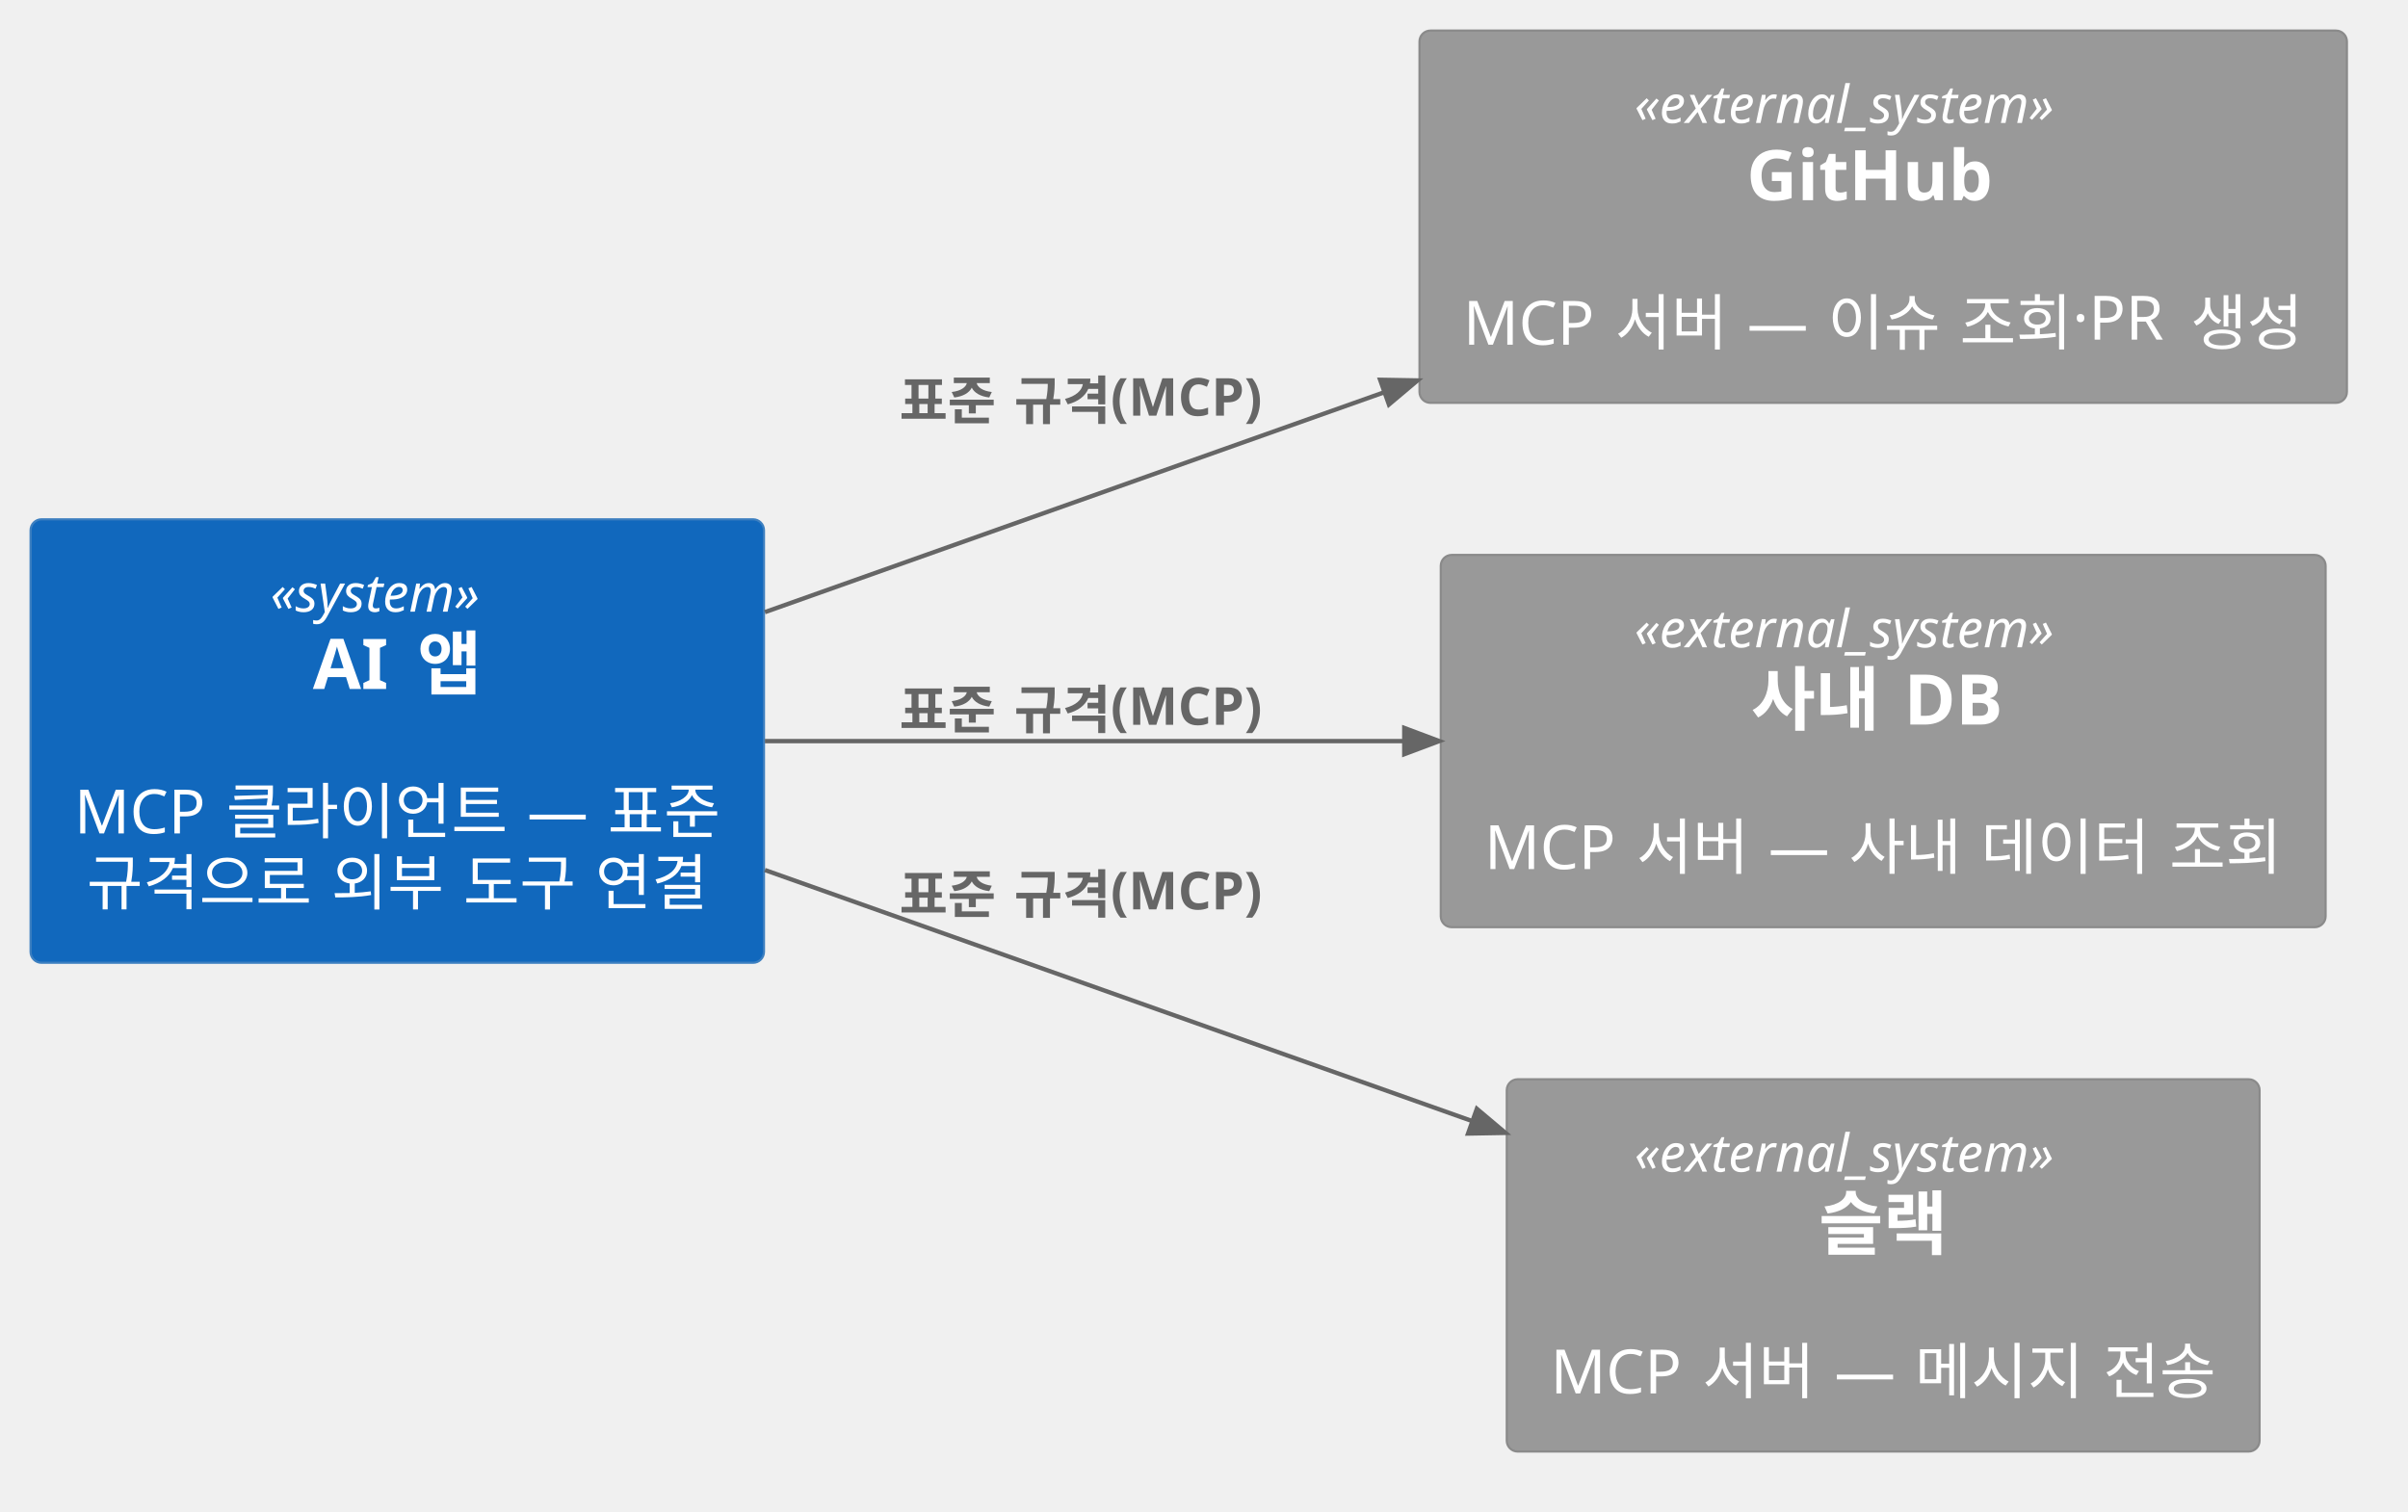
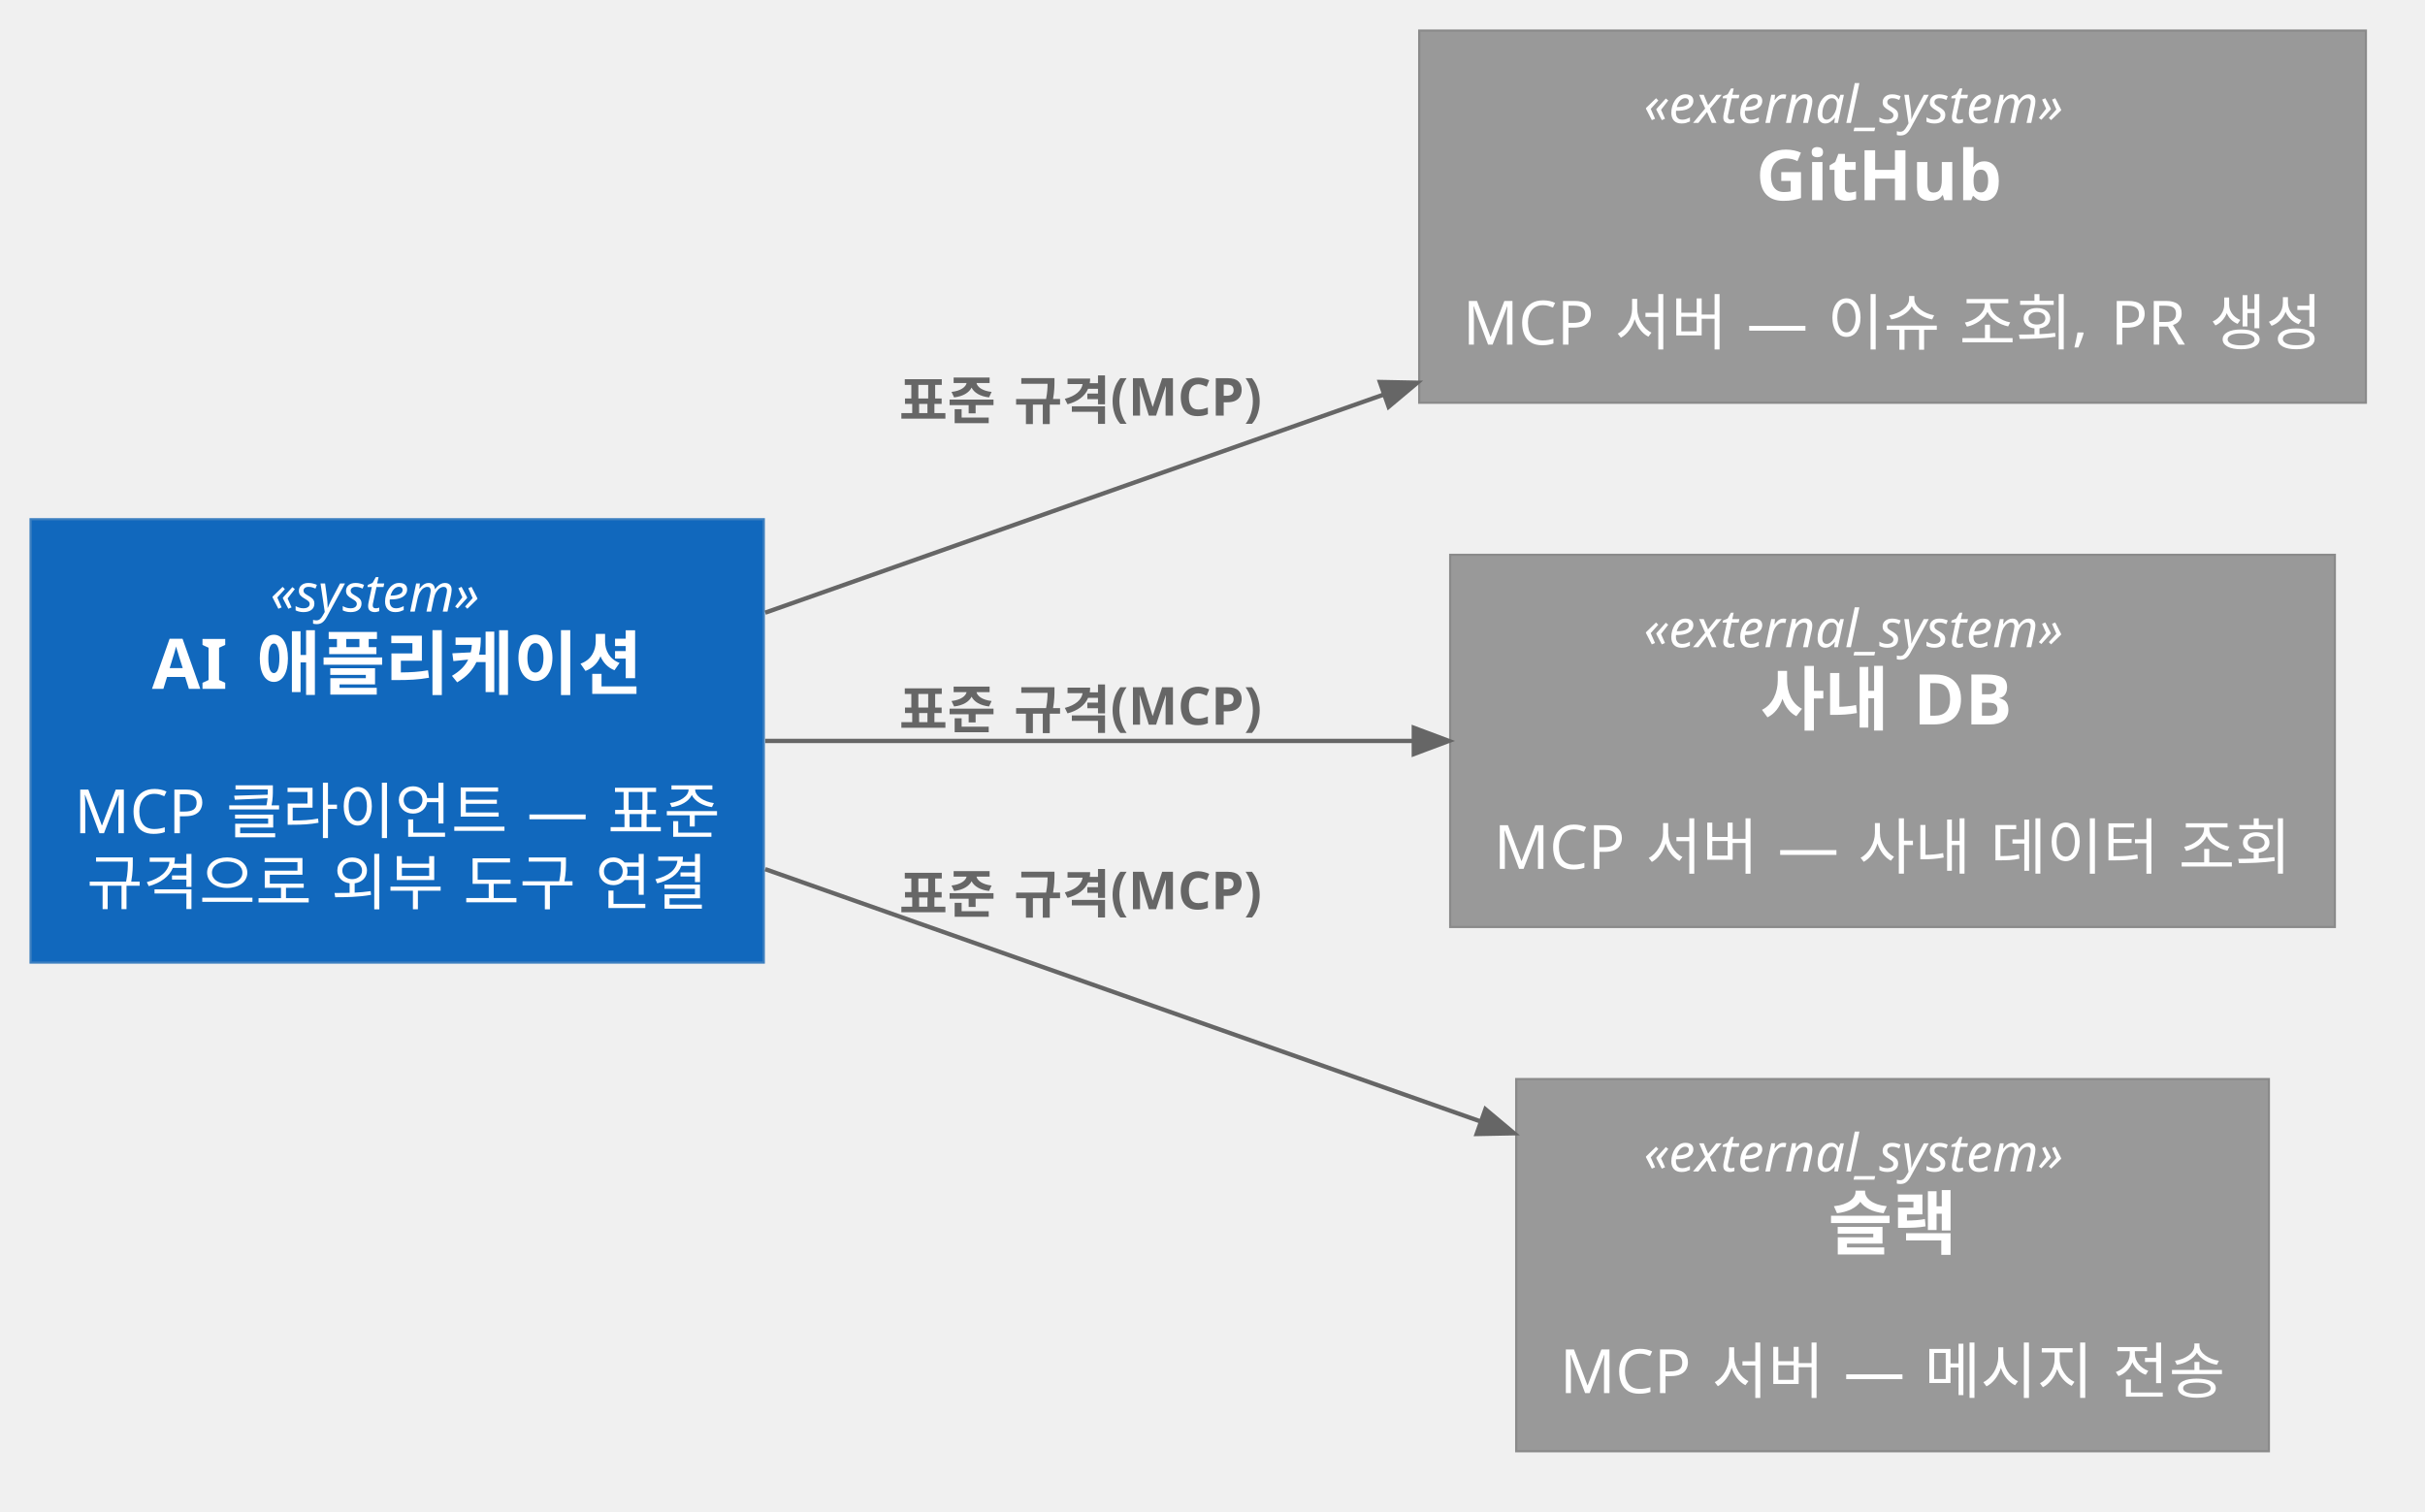
- <svg xmlns="http://www.w3.org/2000/svg" contentStyleType="text/css" data-diagram-type="DESCRIPTION" height="346px" preserveAspectRatio="none" style="width:551px;height:346px;background:#FFFFFF;" version="1.1" viewBox="0 0 551 346" width="551px" zoomAndPan="magnify">
+ <svg xmlns="http://www.w3.org/2000/svg" version="1.1" data-diagram-type="DESCRIPTION" style="width:555px;height:346px;background:#FFFFFF;" width="555px" height="346px" viewBox="0 0 555 346" zoomAndPan="magnify" preserveAspectRatio="none" contentStyleType="text/css">
  <defs />
-   <g>
-     <g class="entity" data-qualified-name="app" data-source-line="1900" id="ent0001">
-       <rect fill="#1168BD" height="101.484" rx="2.5" ry="2.5" style="stroke:#3C7FC0;stroke-width:0.5;" width="167.807" x="7" y="118.85" />
-       <text fill="#FFFFFF" font-family="sans-serif" font-size="12" font-style="italic" lengthAdjust="spacing" textLength="58.066" x="61.87" y="139.989">«system»</text>
-       <text fill="#FFFFFF" font-family="sans-serif" font-size="16" font-weight="700" lengthAdjust="spacing" textLength="18.336" x="71.59" y="157.67">AI</text>
-       <text fill="#FFFFFF" font-family="sans-serif" font-size="16" font-weight="700" lengthAdjust="spacing" textLength="5.57" x="89.926" y="157.67"> </text>
-       <text fill="#FFFFFF" font-family="sans-serif" font-size="16" font-weight="700" lengthAdjust="spacing" textLength="14.72" x="95.497" y="157.67">앱</text>
-       <text fill="#FFFFFF" font-family="sans-serif" font-size="14" lengthAdjust="spacing" textLength="4.45" x="88.678" y="174.439"> </text>
-       <text fill="#FFFFFF" font-family="sans-serif" font-size="14" lengthAdjust="spacing" textLength="30.297" x="17" y="190.736">MCP</text>
-       <text fill="#FFFFFF" font-family="sans-serif" font-size="14" lengthAdjust="spacing" textLength="4.45" x="47.297" y="190.736"> </text>
-       <text fill="#FFFFFF" font-family="sans-serif" font-size="14" lengthAdjust="spacing" textLength="64.4" x="51.747" y="190.736">클라이언트</text>
-       <text fill="#FFFFFF" font-family="sans-serif" font-size="14" lengthAdjust="spacing" textLength="4.45" x="116.147" y="190.736"> </text>
-       <text fill="#FFFFFF" font-family="sans-serif" font-size="14" lengthAdjust="spacing" textLength="14" x="120.597" y="190.736">—</text>
-       <text fill="#FFFFFF" font-family="sans-serif" font-size="14" lengthAdjust="spacing" textLength="4.45" x="134.597" y="190.736"> </text>
-       <text fill="#FFFFFF" font-family="sans-serif" font-size="14" lengthAdjust="spacing" textLength="25.76" x="139.047" y="190.736">표준</text>
-       <text fill="#FFFFFF" font-family="sans-serif" font-size="14" lengthAdjust="spacing" textLength="51.52" x="19.828" y="207.033">규격으로</text>
-       <text fill="#FFFFFF" font-family="sans-serif" font-size="14" lengthAdjust="spacing" textLength="4.45" x="71.348" y="207.033"> </text>
-       <text fill="#FFFFFF" font-family="sans-serif" font-size="14" lengthAdjust="spacing" textLength="25.76" x="75.799" y="207.033">외부</text>
-       <text fill="#FFFFFF" font-family="sans-serif" font-size="14" lengthAdjust="spacing" textLength="4.45" x="101.558" y="207.033"> </text>
-       <text fill="#FFFFFF" font-family="sans-serif" font-size="14" lengthAdjust="spacing" textLength="25.76" x="106.009" y="207.033">도구</text>
-       <text fill="#FFFFFF" font-family="sans-serif" font-size="14" lengthAdjust="spacing" textLength="4.45" x="131.768" y="207.033"> </text>
-       <text fill="#FFFFFF" font-family="sans-serif" font-size="14" lengthAdjust="spacing" textLength="25.76" x="136.219" y="207.033">연결</text>
+   <g font-family="sans-serif" lengthAdjust="spacing">
+     <g class="entity" data-qualified-name="app" id="ent0001" data-source-line="2353">
+       <rect x="7" y="118.85" width="167.807" height="101.484" fill="#1168BD" style="stroke:#3C7FC0;stroke-width:0.5;" />
+       <text x="61.87" y="139.989" fill="#FFF" font-size="12" textLength="58.066" font-style="italic">«system»</text>
+       <text x="34.79" y="157.67" fill="#FFF" font-size="16" textLength="18.336" font-weight="700">AI</text>
+       <text x="53.126" y="157.67" fill="#FFF" font-size="16" font-weight="700"> </text>
+       <text x="58.697" y="157.67" fill="#FFF" font-size="16" textLength="88.32" font-weight="700">애플리케이션</text>
+       <text x="88.678" y="174.439" fill="#FFF" font-size="14"> </text>
+       <text x="17" y="190.736" fill="#FFF" font-size="14" textLength="30.297">MCP</text>
+       <text x="47.297" y="190.736" fill="#FFF" font-size="14"> </text>
+       <text x="51.747" y="190.736" fill="#FFF" font-size="14" textLength="64.4">클라이언트</text>
+       <text x="116.147" y="190.736" fill="#FFF" font-size="14"> </text>
+       <text x="120.597" y="190.736" fill="#FFF" font-size="14">—</text>
+       <text x="134.597" y="190.736" fill="#FFF" font-size="14"> </text>
+       <text x="139.047" y="190.736" fill="#FFF" font-size="14" textLength="25.76">표준</text>
+       <text x="19.829" y="207.033" fill="#FFF" font-size="14" textLength="51.52">규격으로</text>
+       <text x="71.348" y="207.033" fill="#FFF" font-size="14"> </text>
+       <text x="75.798" y="207.033" fill="#FFF" font-size="14" textLength="25.76">외부</text>
+       <text x="101.558" y="207.033" fill="#FFF" font-size="14"> </text>
+       <text x="106.009" y="207.033" fill="#FFF" font-size="14" textLength="25.76">도구</text>
+       <text x="131.768" y="207.033" fill="#FFF" font-size="14"> </text>
+       <text x="136.219" y="207.033" fill="#FFF" font-size="14" textLength="25.76">연결</text>
    </g>
-     <g class="entity" data-qualified-name="github" data-source-line="1915" id="ent0002">
-       <rect fill="#999999" height="85.188" rx="2.5" ry="2.5" style="stroke:#8A8A8A;stroke-width:0.5;" width="212.208" x="324.81" y="7" />
-       <text fill="#FFFFFF" font-family="sans-serif" font-size="12" font-style="italic" lengthAdjust="spacing" textLength="113.865" x="373.981" y="28.139">«external_system»</text>
-       <text fill="#FFFFFF" font-family="sans-serif" font-size="16" font-weight="700" lengthAdjust="spacing" textLength="62.5" x="399.664" y="45.82">GitHub</text>
-       <text fill="#FFFFFF" font-family="sans-serif" font-size="14" lengthAdjust="spacing" textLength="4.45" x="428.689" y="62.589"> </text>
-       <text fill="#FFFFFF" font-family="sans-serif" font-size="14" lengthAdjust="spacing" textLength="30.297" x="334.81" y="78.886">MCP</text>
-       <text fill="#FFFFFF" font-family="sans-serif" font-size="14" lengthAdjust="spacing" textLength="4.45" x="365.107" y="78.886"> </text>
-       <text fill="#FFFFFF" font-family="sans-serif" font-size="14" lengthAdjust="spacing" textLength="25.76" x="369.557" y="78.886">서버</text>
-       <text fill="#FFFFFF" font-family="sans-serif" font-size="14" lengthAdjust="spacing" textLength="4.45" x="395.317" y="78.886"> </text>
-       <text fill="#FFFFFF" font-family="sans-serif" font-size="14" lengthAdjust="spacing" textLength="14" x="399.767" y="78.886">—</text>
-       <text fill="#FFFFFF" font-family="sans-serif" font-size="14" lengthAdjust="spacing" textLength="4.45" x="413.767" y="78.886"> </text>
-       <text fill="#FFFFFF" font-family="sans-serif" font-size="14" lengthAdjust="spacing" textLength="25.76" x="418.217" y="78.886">이슈</text>
-       <text fill="#FFFFFF" font-family="sans-serif" font-size="14" lengthAdjust="spacing" textLength="4.45" x="443.977" y="78.886"> </text>
-       <text fill="#FFFFFF" font-family="sans-serif" font-size="14" lengthAdjust="spacing" textLength="48.38" x="448.427" y="78.886">조회·PR</text>
-       <text fill="#FFFFFF" font-family="sans-serif" font-size="14" lengthAdjust="spacing" textLength="4.45" x="496.807" y="78.886"> </text>
-       <text fill="#FFFFFF" font-family="sans-serif" font-size="14" lengthAdjust="spacing" textLength="25.76" x="501.258" y="78.886">생성</text>
+     <g class="entity" data-qualified-name="github" id="ent0002" data-source-line="2368">
+       <rect x="324.81" y="7" width="216.658" height="85.188" fill="#999" style="stroke:#8A8A8A;stroke-width:0.5;" />
+       <text x="376.206" y="28.139" fill="#FFF" font-size="12" textLength="113.865" font-style="italic">«external_system»</text>
+       <text x="401.889" y="45.82" fill="#FFF" font-size="16" textLength="62.5" font-weight="700">GitHub</text>
+       <text x="430.914" y="62.589" fill="#FFF" font-size="14"> </text>
+       <text x="334.81" y="78.886" fill="#FFF" font-size="14" textLength="30.297">MCP</text>
+       <text x="365.107" y="78.886" fill="#FFF" font-size="14"> </text>
+       <text x="369.557" y="78.886" fill="#FFF" font-size="14" textLength="25.76">서버</text>
+       <text x="395.317" y="78.886" fill="#FFF" font-size="14"> </text>
+       <text x="399.767" y="78.886" fill="#FFF" font-size="14">—</text>
+       <text x="413.767" y="78.886" fill="#FFF" font-size="14"> </text>
+       <text x="418.217" y="78.886" fill="#FFF" font-size="14" textLength="25.76">이슈</text>
+       <text x="443.977" y="78.886" fill="#FFF" font-size="14"> </text>
+       <text x="448.427" y="78.886" fill="#FFF" font-size="14" textLength="30.21">조회,</text>
+       <text x="478.638" y="78.886" fill="#FFF" font-size="14"> </text>
+       <text x="483.088" y="78.886" fill="#FFF" font-size="14" textLength="18.17">PR</text>
+       <text x="501.258" y="78.886" fill="#FFF" font-size="14"> </text>
+       <text x="505.708" y="78.886" fill="#FFF" font-size="14" textLength="25.76">생성</text>
    </g>
-     <g class="entity" data-qualified-name="db" data-source-line="1915" id="ent0003">
-       <rect fill="#999999" height="85.188" rx="2.5" ry="2.5" style="stroke:#8A8A8A;stroke-width:0.5;" width="202.467" x="329.68" y="127" />
-       <text fill="#FFFFFF" font-family="sans-serif" font-size="12" font-style="italic" lengthAdjust="spacing" textLength="113.865" x="373.981" y="148.139">«external_system»</text>
-       <text fill="#FFFFFF" font-family="sans-serif" font-size="16" font-weight="700" lengthAdjust="spacing" textLength="29.44" x="400.67" y="165.82">사내</text>
-       <text fill="#FFFFFF" font-family="sans-serif" font-size="16" font-weight="700" lengthAdjust="spacing" textLength="5.57" x="430.11" y="165.82"> </text>
-       <text fill="#FFFFFF" font-family="sans-serif" font-size="16" font-weight="700" lengthAdjust="spacing" textLength="25.477" x="435.681" y="165.82">DB</text>
-       <text fill="#FFFFFF" font-family="sans-serif" font-size="14" lengthAdjust="spacing" textLength="4.45" x="428.689" y="182.589"> </text>
-       <text fill="#FFFFFF" font-family="sans-serif" font-size="14" lengthAdjust="spacing" textLength="30.297" x="339.68" y="198.886">MCP</text>
-       <text fill="#FFFFFF" font-family="sans-serif" font-size="14" lengthAdjust="spacing" textLength="4.45" x="369.977" y="198.886"> </text>
-       <text fill="#FFFFFF" font-family="sans-serif" font-size="14" lengthAdjust="spacing" textLength="25.76" x="374.427" y="198.886">서버</text>
-       <text fill="#FFFFFF" font-family="sans-serif" font-size="14" lengthAdjust="spacing" textLength="4.45" x="400.187" y="198.886"> </text>
-       <text fill="#FFFFFF" font-family="sans-serif" font-size="14" lengthAdjust="spacing" textLength="14" x="404.637" y="198.886">—</text>
-       <text fill="#FFFFFF" font-family="sans-serif" font-size="14" lengthAdjust="spacing" textLength="4.45" x="418.637" y="198.886"> </text>
-       <text fill="#FFFFFF" font-family="sans-serif" font-size="14" lengthAdjust="spacing" textLength="25.76" x="423.087" y="198.886">사내</text>
-       <text fill="#FFFFFF" font-family="sans-serif" font-size="14" lengthAdjust="spacing" textLength="4.45" x="448.847" y="198.886"> </text>
-       <text fill="#FFFFFF" font-family="sans-serif" font-size="14" lengthAdjust="spacing" textLength="38.64" x="453.297" y="198.886">데이터</text>
-       <text fill="#FFFFFF" font-family="sans-serif" font-size="14" lengthAdjust="spacing" textLength="4.45" x="491.937" y="198.886"> </text>
-       <text fill="#FFFFFF" font-family="sans-serif" font-size="14" lengthAdjust="spacing" textLength="25.76" x="496.387" y="198.886">조회</text>
+     <g class="entity" data-qualified-name="db" id="ent0003" data-source-line="2368">
+       <rect x="331.9" y="127" width="202.467" height="85.188" fill="#999" style="stroke:#8A8A8A;stroke-width:0.5;" />
+       <text x="376.201" y="148.139" fill="#FFF" font-size="12" textLength="113.865" font-style="italic">«external_system»</text>
+       <text x="402.89" y="165.82" fill="#FFF" font-size="16" textLength="29.44" font-weight="700">사내</text>
+       <text x="432.33" y="165.82" fill="#FFF" font-size="16" font-weight="700"> </text>
+       <text x="437.901" y="165.82" fill="#FFF" font-size="16" textLength="25.477" font-weight="700">DB</text>
+       <text x="430.909" y="182.589" fill="#FFF" font-size="14"> </text>
+       <text x="341.9" y="198.886" fill="#FFF" font-size="14" textLength="30.297">MCP</text>
+       <text x="372.197" y="198.886" fill="#FFF" font-size="14"> </text>
+       <text x="376.647" y="198.886" fill="#FFF" font-size="14" textLength="25.76">서버</text>
+       <text x="402.407" y="198.886" fill="#FFF" font-size="14"> </text>
+       <text x="406.857" y="198.886" fill="#FFF" font-size="14">—</text>
+       <text x="420.857" y="198.886" fill="#FFF" font-size="14"> </text>
+       <text x="425.307" y="198.886" fill="#FFF" font-size="14" textLength="25.76">사내</text>
+       <text x="451.067" y="198.886" fill="#FFF" font-size="14"> </text>
+       <text x="455.517" y="198.886" fill="#FFF" font-size="14" textLength="38.64">데이터</text>
+       <text x="494.157" y="198.886" fill="#FFF" font-size="14"> </text>
+       <text x="498.607" y="198.886" fill="#FFF" font-size="14" textLength="25.76">조회</text>
    </g>
-     <g class="entity" data-qualified-name="slack" data-source-line="1915" id="ent0004">
-       <rect fill="#999999" height="85.188" rx="2.5" ry="2.5" style="stroke:#8A8A8A;stroke-width:0.5;" width="172.257" x="344.78" y="247" />
-       <text fill="#FFFFFF" font-family="sans-serif" font-size="12" font-style="italic" lengthAdjust="spacing" textLength="113.865" x="373.976" y="268.139">«external_system»</text>
-       <text fill="#FFFFFF" font-family="sans-serif" font-size="16" font-weight="700" lengthAdjust="spacing" textLength="29.44" x="416.189" y="285.82">슬랙</text>
-       <text fill="#FFFFFF" font-family="sans-serif" font-size="14" lengthAdjust="spacing" textLength="4.45" x="428.683" y="302.589"> </text>
-       <text fill="#FFFFFF" font-family="sans-serif" font-size="14" lengthAdjust="spacing" textLength="30.297" x="354.78" y="318.886">MCP</text>
-       <text fill="#FFFFFF" font-family="sans-serif" font-size="14" lengthAdjust="spacing" textLength="4.45" x="385.077" y="318.886"> </text>
-       <text fill="#FFFFFF" font-family="sans-serif" font-size="14" lengthAdjust="spacing" textLength="25.76" x="389.527" y="318.886">서버</text>
-       <text fill="#FFFFFF" font-family="sans-serif" font-size="14" lengthAdjust="spacing" textLength="4.45" x="415.287" y="318.886"> </text>
-       <text fill="#FFFFFF" font-family="sans-serif" font-size="14" lengthAdjust="spacing" textLength="14" x="419.737" y="318.886">—</text>
-       <text fill="#FFFFFF" font-family="sans-serif" font-size="14" lengthAdjust="spacing" textLength="4.45" x="433.737" y="318.886"> </text>
-       <text fill="#FFFFFF" font-family="sans-serif" font-size="14" lengthAdjust="spacing" textLength="38.64" x="438.187" y="318.886">메시지</text>
-       <text fill="#FFFFFF" font-family="sans-serif" font-size="14" lengthAdjust="spacing" textLength="4.45" x="476.827" y="318.886"> </text>
-       <text fill="#FFFFFF" font-family="sans-serif" font-size="14" lengthAdjust="spacing" textLength="25.76" x="481.277" y="318.886">전송</text>
+     <g class="entity" data-qualified-name="slack" id="ent0004" data-source-line="2368">
+       <rect x="347.01" y="247" width="172.257" height="85.188" fill="#999" style="stroke:#8A8A8A;stroke-width:0.5;" />
+       <text x="376.206" y="268.139" fill="#FFF" font-size="12" textLength="113.865" font-style="italic">«external_system»</text>
+       <text x="418.419" y="285.82" fill="#FFF" font-size="16" textLength="29.44" font-weight="700">슬랙</text>
+       <text x="430.914" y="302.589" fill="#FFF" font-size="14"> </text>
+       <text x="357.01" y="318.886" fill="#FFF" font-size="14" textLength="30.297">MCP</text>
+       <text x="387.307" y="318.886" fill="#FFF" font-size="14"> </text>
+       <text x="391.757" y="318.886" fill="#FFF" font-size="14" textLength="25.76">서버</text>
+       <text x="417.517" y="318.886" fill="#FFF" font-size="14"> </text>
+       <text x="421.967" y="318.886" fill="#FFF" font-size="14">—</text>
+       <text x="435.967" y="318.886" fill="#FFF" font-size="14"> </text>
+       <text x="440.417" y="318.886" fill="#FFF" font-size="14" textLength="38.64">메시지</text>
+       <text x="479.057" y="318.886" fill="#FFF" font-size="14"> </text>
+       <text x="483.507" y="318.886" fill="#FFF" font-size="14" textLength="25.76">전송</text>
    </g>
-     <g class="link" data-entity-1="ent0001" data-entity-2="ent0002" data-link-type="dependency" data-source-line="1404" id="lnk5">
-       <path d="M175.02,140.09 C220.08,124.09 268.691,106.837 316.811,89.747" fill="none" id="app-to-github" style="stroke:#666666;stroke-width:1;" />
-       <polygon fill="#666666" points="324.35,87.07,315.807,86.92,317.815,92.574,324.35,87.07" style="stroke:#666666;stroke-width:1;stroke-linejoin:miter;stroke-miterlimit:10;" />
-       <text fill="#666666" font-family="sans-serif" font-size="12" font-weight="700" lengthAdjust="spacing" textLength="22.08" x="205.81" y="95.989">표준</text>
-       <text fill="#666666" font-family="sans-serif" font-size="12" font-weight="700" lengthAdjust="spacing" textLength="4.178" x="227.89" y="95.989"> </text>
-       <text fill="#666666" font-family="sans-serif" font-size="12" font-weight="700" lengthAdjust="spacing" textLength="62.592" x="232.068" y="95.989">규격(MCP)</text>
+     <g class="link" data-entity-1="ent0001" data-entity-2="ent0002" id="lnk5" data-source-line="1804" data-link-type="dependency">
+       <path d="M175.13,140.24 C220.09,124.39 268.555,107.291 316.815,90.271" style="stroke:#666;stroke-width:1;" fill="none" id="app-to-github" />
+       <polygon points="324.36,87.61,315.818,87.442,317.813,93.1,324.36,87.61" fill="#666" style="stroke:#666;stroke-width:1;stroke-linejoin:miter;stroke-miterlimit:10;" />
+       <text x="205.81" y="95.989" fill="#666" font-size="12" textLength="22.08" font-weight="700">표준</text>
+       <text x="227.89" y="95.989" fill="#666" font-size="12" font-weight="700"> </text>
+       <text x="232.068" y="95.989" fill="#666" font-size="12" textLength="62.592" font-weight="700">규격(MCP)</text>
    </g>
-     <g class="link" data-entity-1="ent0001" data-entity-2="ent0003" data-link-type="dependency" data-source-line="1404" id="lnk6">
-       <path d="M175.02,169.6 C221.64,169.6 272.14,169.6 321.33,169.6" fill="none" id="app-to-db" style="stroke:#666666;stroke-width:1;" />
-       <polygon fill="#666666" points="329.33,169.6,321.33,166.6,321.33,172.6,329.33,169.6" style="stroke:#666666;stroke-width:1;stroke-linejoin:miter;stroke-miterlimit:10;" />
-       <text fill="#666666" font-family="sans-serif" font-size="12" font-weight="700" lengthAdjust="spacing" textLength="22.08" x="205.81" y="166.739">표준</text>
-       <text fill="#666666" font-family="sans-serif" font-size="12" font-weight="700" lengthAdjust="spacing" textLength="4.178" x="227.89" y="166.739"> </text>
-       <text fill="#666666" font-family="sans-serif" font-size="12" font-weight="700" lengthAdjust="spacing" textLength="62.592" x="232.068" y="166.739">규격(MCP)</text>
+     <g class="link" data-entity-1="ent0001" data-entity-2="ent0003" id="lnk6" data-source-line="1804" data-link-type="dependency">
+       <path d="M175.13,169.6 C222.35,169.6 273.77,169.6 323.58,169.6" style="stroke:#666;stroke-width:1;" fill="none" id="app-to-db" />
+       <polygon points="331.58,169.6,323.58,166.6,323.58,172.6,331.58,169.6" fill="#666" style="stroke:#666;stroke-width:1;stroke-linejoin:miter;stroke-miterlimit:10;" />
+       <text x="205.81" y="166.739" fill="#666" font-size="12" textLength="22.08" font-weight="700">표준</text>
+       <text x="227.89" y="166.739" fill="#666" font-size="12" font-weight="700"> </text>
+       <text x="232.068" y="166.739" fill="#666" font-size="12" textLength="62.592" font-weight="700">규격(MCP)</text>
    </g>
-     <g class="link" data-entity-1="ent0001" data-entity-2="ent0004" data-link-type="dependency" data-source-line="1404" id="lnk7">
-       <path d="M175.02,199.11 C226.53,217.39 284.991,238.143 336.931,256.584" fill="none" id="app-to-slack" style="stroke:#666666;stroke-width:1;" />
-       <polygon fill="#666666" points="344.47,259.26,337.935,253.756,335.927,259.411,344.47,259.26" style="stroke:#666666;stroke-width:1;stroke-linejoin:miter;stroke-miterlimit:10;" />
-       <text fill="#666666" font-family="sans-serif" font-size="12" font-weight="700" lengthAdjust="spacing" textLength="22.08" x="205.81" y="208.979">표준</text>
-       <text fill="#666666" font-family="sans-serif" font-size="12" font-weight="700" lengthAdjust="spacing" textLength="4.178" x="227.89" y="208.979"> </text>
-       <text fill="#666666" font-family="sans-serif" font-size="12" font-weight="700" lengthAdjust="spacing" textLength="62.592" x="232.068" y="208.979">규격(MCP)</text>
+     <g class="link" data-entity-1="ent0001" data-entity-2="ent0004" id="lnk7" data-source-line="1804" data-link-type="dependency">
+       <path d="M175.13,198.95 C227.17,217.3 286.486,238.229 338.966,256.739" style="stroke:#666;stroke-width:1;" fill="none" id="app-to-slack" />
+       <polygon points="346.51,259.4,339.963,253.91,337.968,259.568,346.51,259.4" fill="#666" style="stroke:#666;stroke-width:1;stroke-linejoin:miter;stroke-miterlimit:10;" />
+       <text x="205.81" y="208.979" fill="#666" font-size="12" textLength="22.08" font-weight="700">표준</text>
+       <text x="227.89" y="208.979" fill="#666" font-size="12" font-weight="700"> </text>
+       <text x="232.068" y="208.979" fill="#666" font-size="12" textLength="62.592" font-weight="700">규격(MCP)</text>
    </g>
  </g>
</svg>
